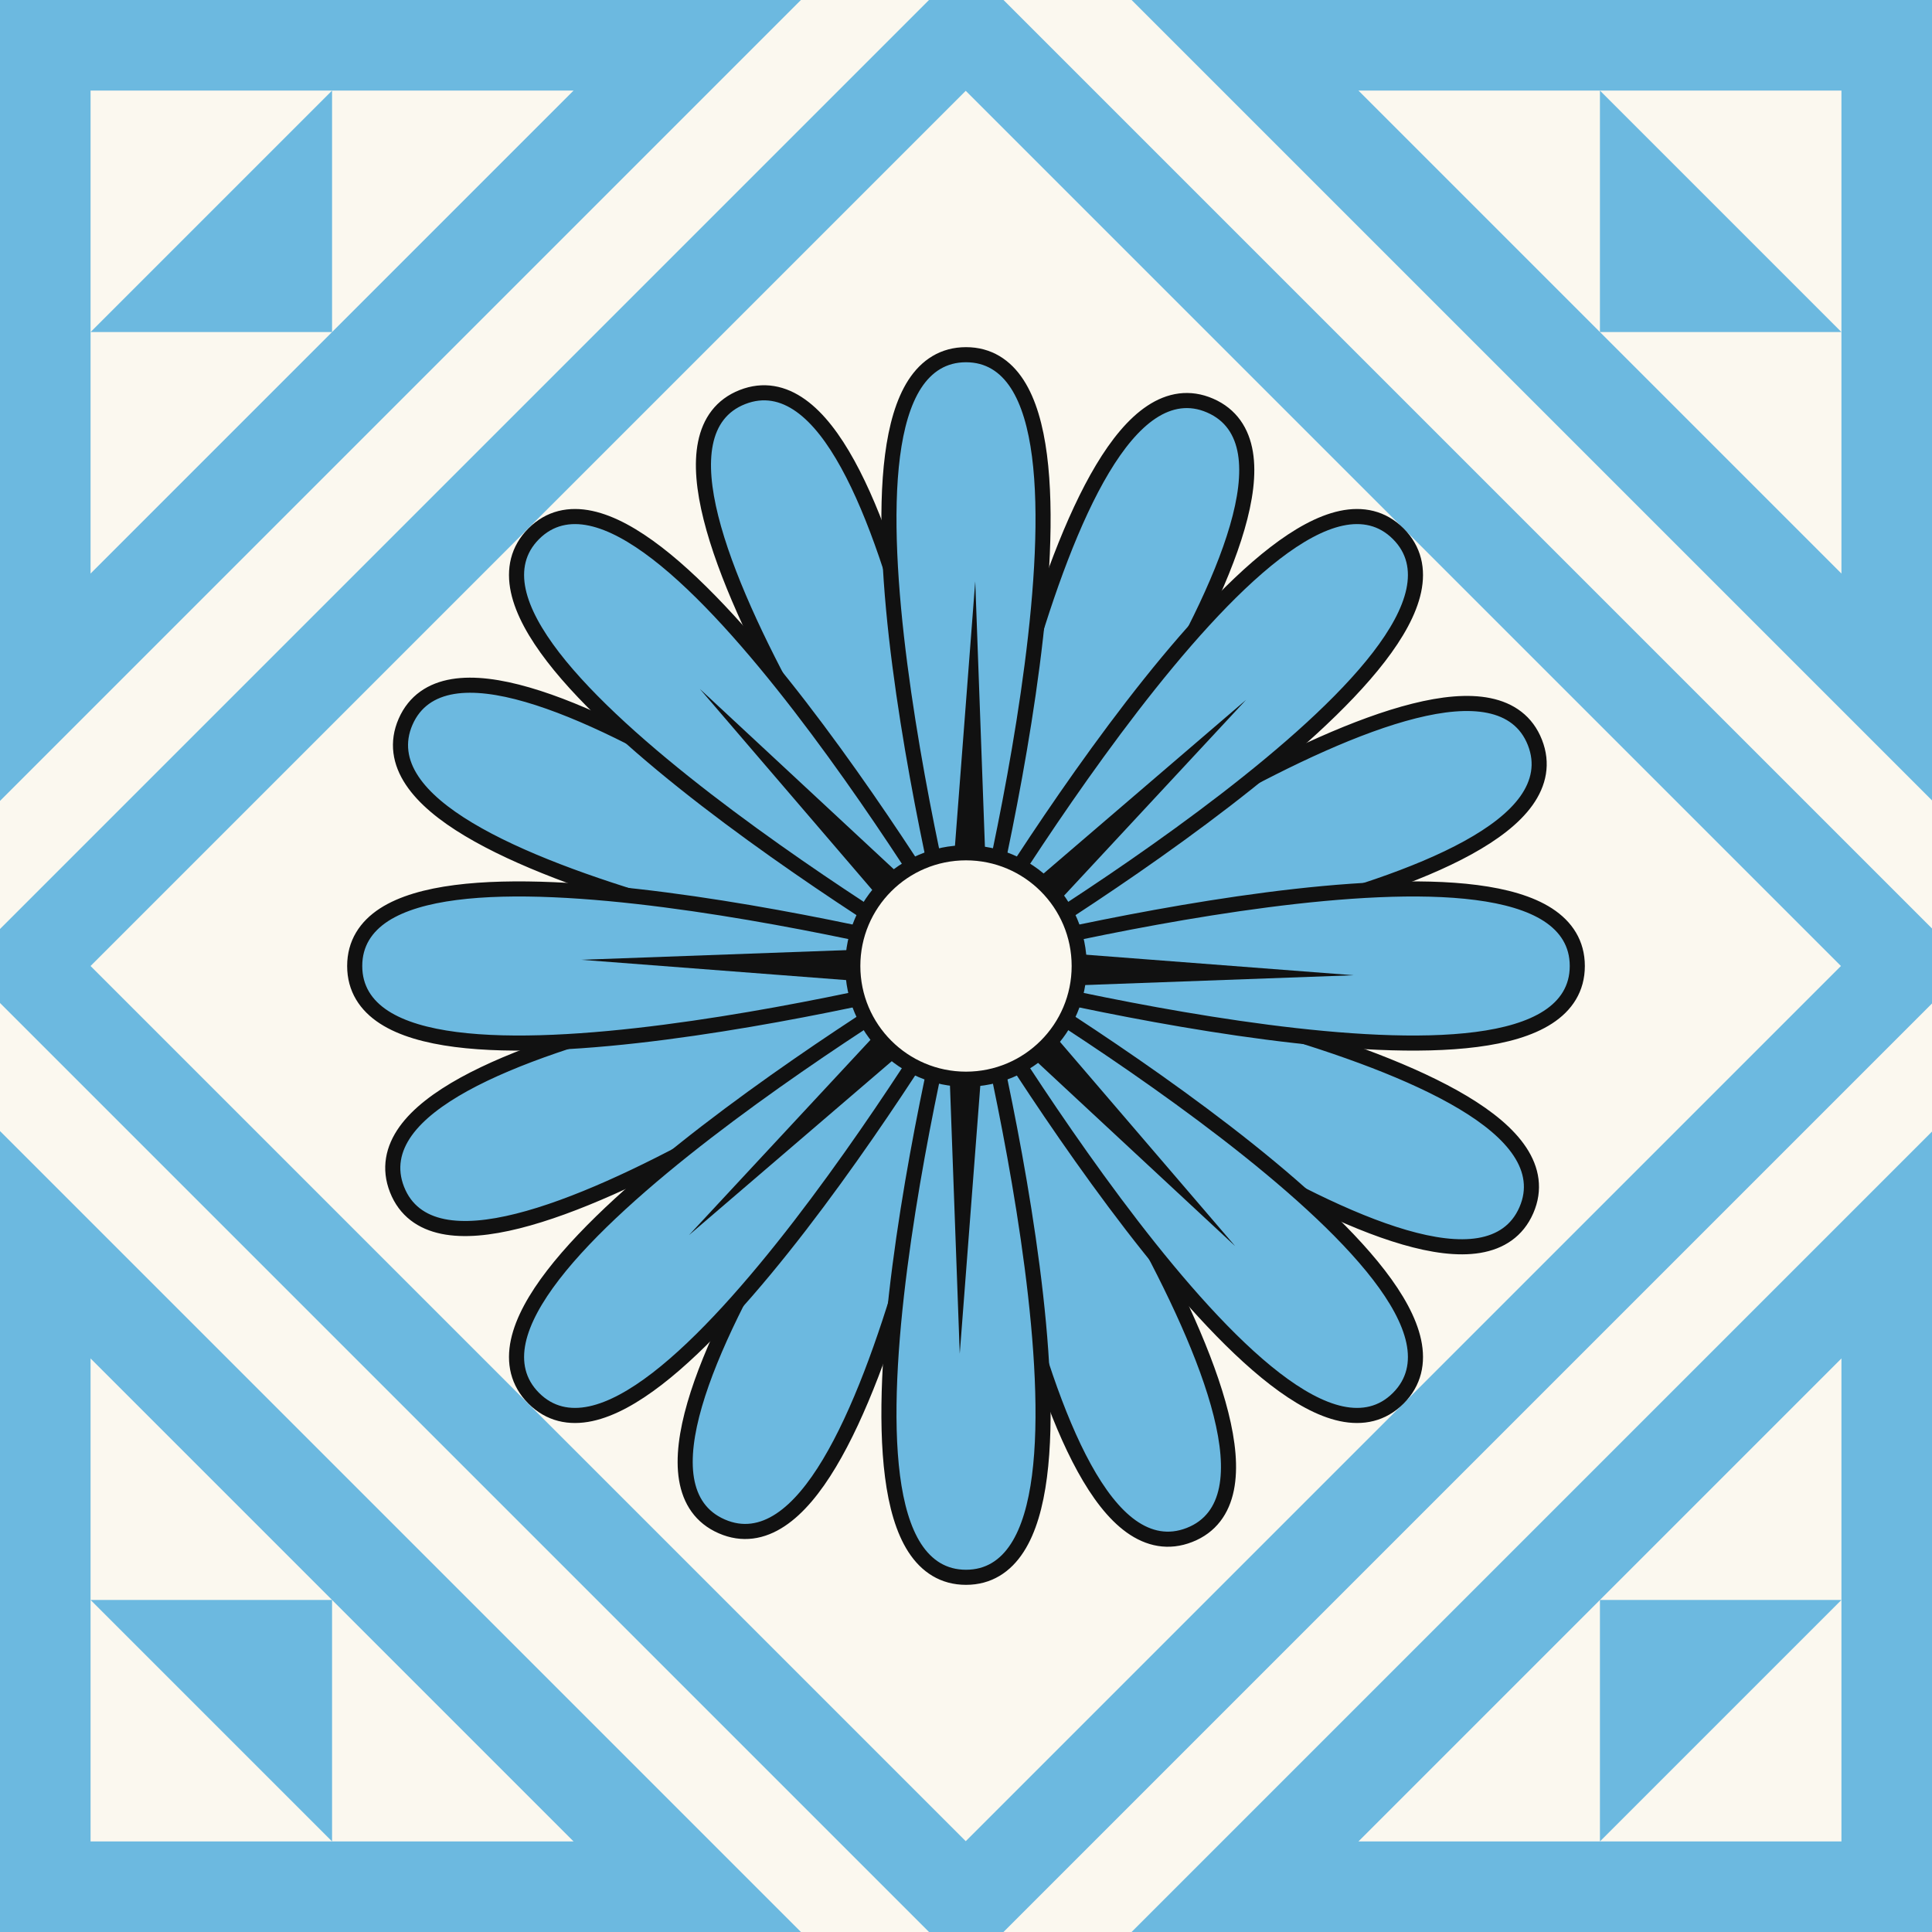
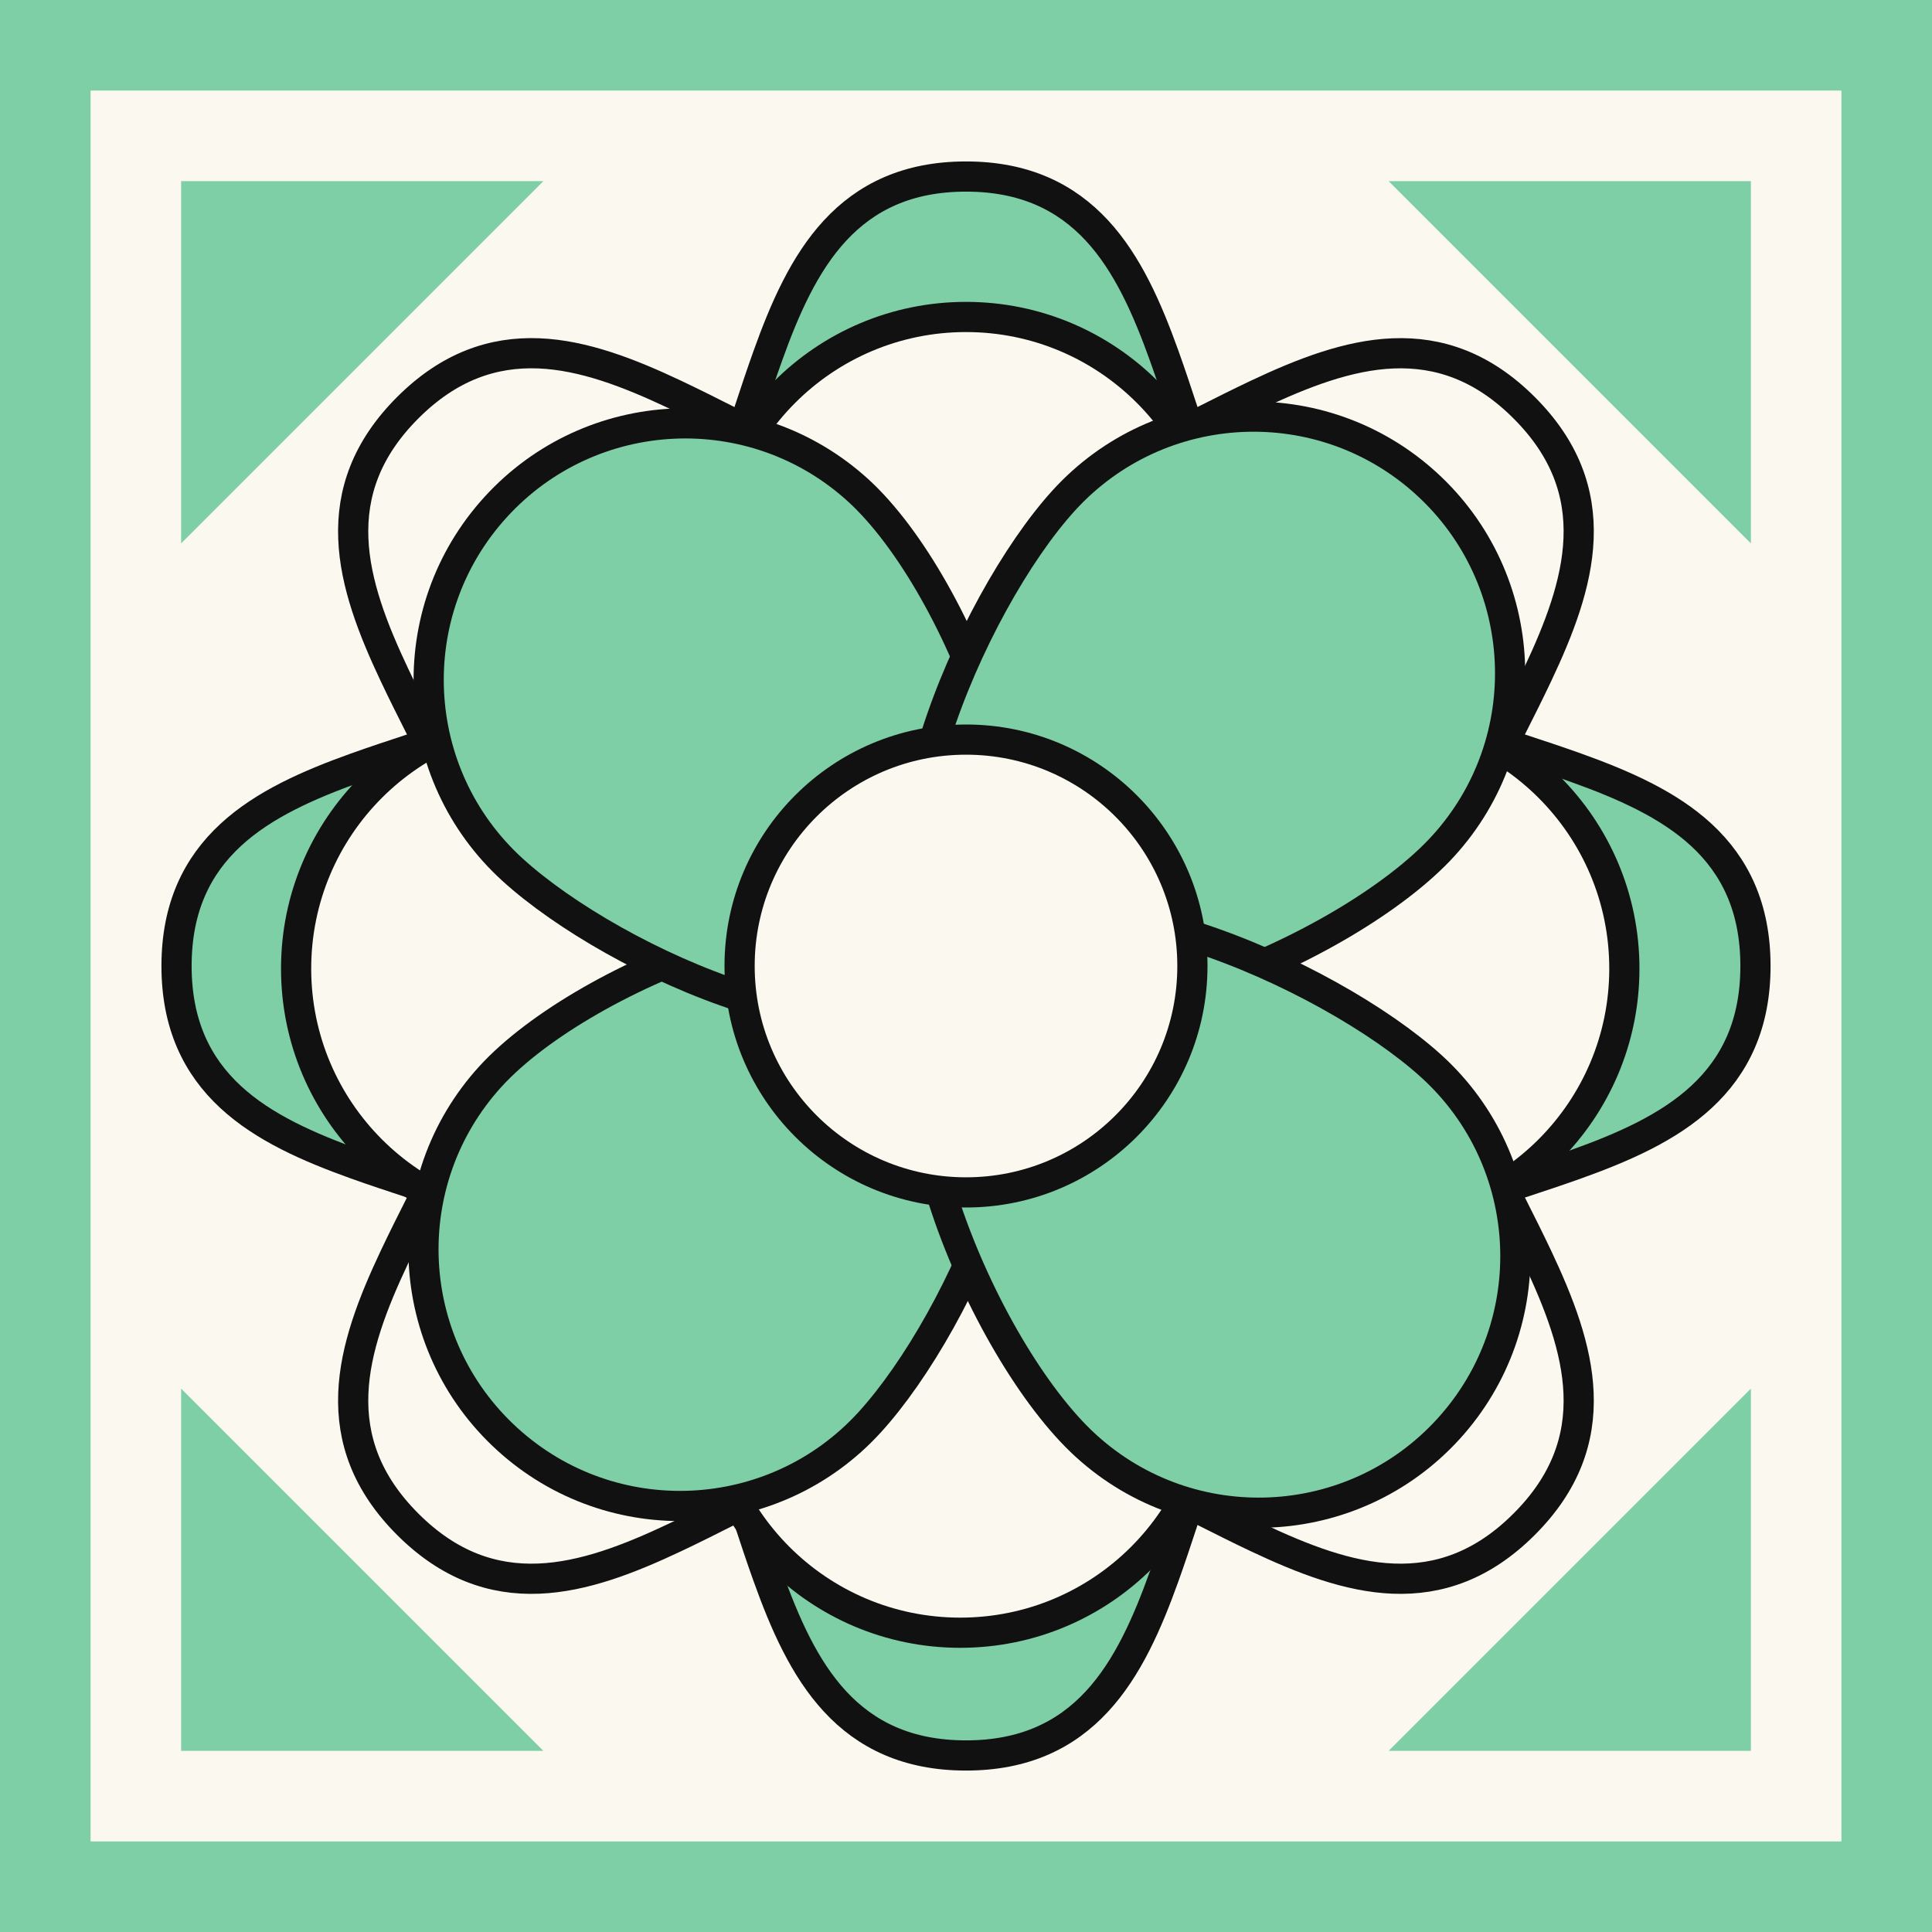
<svg xmlns="http://www.w3.org/2000/svg" width="64" height="64" viewBox="0 0 64 64" fill="none">
-   <g clip-path="url(#clip0_379_2504)">
-     <rect width="64" height="64" fill="#6CB9E0" />
-     <rect x="-3.347" y="32" width="50" height="50" transform="rotate(-45 -3.34743 32)" fill="#6CB9E0" />
-     <rect x="-3.347" y="32" width="50" height="50" transform="rotate(-45 -3.34743 32)" stroke="#FBF8EF" stroke-width="3" />
-     <rect width="41" height="41" transform="translate(3 32) rotate(-45)" fill="#FBF8EF" />
-     <path d="M29.971 29.496C30.307 30.003 30.614 30.453 30.875 30.833C30.505 30.558 30.066 30.235 29.572 29.881C28.012 28.758 25.908 27.309 23.737 26.009C21.571 24.711 19.321 23.549 17.473 23.014C16.55 22.746 15.703 22.627 15.006 22.742C14.294 22.86 13.734 23.225 13.435 23.909C13.137 24.593 13.251 25.253 13.65 25.854C14.04 26.443 14.704 26.983 15.528 27.476C17.178 28.465 19.561 29.323 21.986 30.026C24.417 30.731 26.91 31.286 28.795 31.665C29.391 31.784 29.926 31.887 30.38 31.97C29.923 32.037 29.384 32.12 28.785 32.218C26.887 32.527 24.375 32.991 21.921 33.606C19.471 34.22 17.059 34.99 15.373 35.917C14.532 36.381 13.848 36.895 13.437 37.469C13.017 38.056 12.879 38.711 13.152 39.405C13.425 40.1 13.971 40.486 14.678 40.629C15.37 40.77 16.222 40.682 17.153 40.448C19.02 39.98 21.311 38.902 23.523 37.684C25.74 36.464 27.896 35.094 29.496 34.029C30.002 33.693 30.453 33.386 30.833 33.125C30.558 33.495 30.235 33.934 29.88 34.428C28.758 35.988 27.309 38.092 26.008 40.262C24.71 42.429 23.549 44.678 23.013 46.526C22.745 47.449 22.626 48.296 22.741 48.993C22.859 49.705 23.224 50.265 23.908 50.563C24.592 50.862 25.252 50.748 25.853 50.349C26.442 49.959 26.982 49.295 27.475 48.471C28.464 46.821 29.322 44.439 30.025 42.013C30.73 39.583 31.285 37.089 31.664 35.205C31.784 34.609 31.886 34.074 31.97 33.62C32.037 34.077 32.12 34.615 32.218 35.215C32.527 37.112 32.99 39.624 33.605 42.079C34.219 44.528 34.989 46.94 35.917 48.626C36.38 49.467 36.894 50.151 37.468 50.562C38.055 50.982 38.71 51.12 39.404 50.847C40.099 50.575 40.485 50.028 40.628 49.321C40.769 48.629 40.681 47.777 40.447 46.846C39.98 44.98 38.902 42.689 37.684 40.476C36.464 38.259 35.093 36.104 34.029 34.504C33.692 33.998 33.386 33.547 33.125 33.167C33.495 33.442 33.934 33.764 34.427 34.12C35.987 35.242 38.091 36.691 40.262 37.991C42.428 39.289 44.678 40.45 46.526 40.986C47.448 41.254 48.295 41.373 48.992 41.258C49.704 41.14 50.264 40.775 50.562 40.091C50.861 39.407 50.747 38.747 50.348 38.146C49.958 37.557 49.294 37.017 48.471 36.524C46.82 35.535 44.438 34.677 42.013 33.974C39.582 33.269 37.089 32.714 35.205 32.336C34.609 32.216 34.074 32.114 33.62 32.03C34.077 31.963 34.615 31.88 35.215 31.782C37.112 31.473 39.624 31.009 42.078 30.394C44.528 29.78 46.94 29.01 48.625 28.082C49.466 27.619 50.15 27.105 50.561 26.531C50.981 25.944 51.119 25.289 50.846 24.595C50.573 23.9 50.026 23.514 49.319 23.371C48.627 23.23 47.776 23.318 46.845 23.552C44.979 24.02 42.688 25.098 40.476 26.316C38.259 27.536 36.104 28.906 34.503 29.971C33.997 30.308 33.547 30.614 33.167 30.875C33.442 30.505 33.764 30.066 34.119 29.572C35.242 28.012 36.69 25.908 37.991 23.738C39.289 21.571 40.45 19.322 40.985 17.474C41.253 16.551 41.372 15.704 41.257 15.007C41.139 14.295 40.774 13.735 40.09 13.437C39.406 13.138 38.746 13.252 38.145 13.651C37.556 14.041 37.017 14.705 36.523 15.529C35.534 17.179 34.677 19.561 33.974 21.987C33.269 24.417 32.714 26.911 32.335 28.795C32.216 29.391 32.113 29.926 32.03 30.38C31.962 29.923 31.88 29.385 31.782 28.785C31.472 26.888 31.009 24.376 30.393 21.921C29.779 19.472 29.01 17.06 28.081 15.374C27.619 14.533 27.104 13.849 26.529 13.438C25.943 13.018 25.288 12.88 24.594 13.153C23.899 13.426 23.513 13.972 23.37 14.68C23.229 15.372 23.317 16.223 23.551 17.154C24.019 19.021 25.097 21.311 26.315 23.524C27.535 25.741 28.906 27.896 29.971 29.496Z" fill="#6CB9E0" stroke="#111111" stroke-width="0.5" />
-     <path d="M31.027 28.928C31.155 29.522 31.275 30.053 31.38 30.503C31.136 30.111 30.845 29.65 30.516 29.14C29.474 27.524 28.046 25.407 26.501 23.402C24.959 21.402 23.29 19.498 21.766 18.324C21.005 17.738 20.26 17.317 19.57 17.169C18.864 17.018 18.209 17.153 17.681 17.681C17.153 18.209 17.018 18.864 17.169 19.57C17.317 20.26 17.738 21.005 18.324 21.766C19.498 23.29 21.402 24.959 23.402 26.501C25.407 28.046 27.524 29.474 29.14 30.516C29.65 30.845 30.111 31.136 30.503 31.38C30.053 31.275 29.522 31.155 28.928 31.027C27.049 30.621 24.542 30.134 22.032 29.809C19.528 29.485 17.001 29.319 15.093 29.566C14.141 29.689 13.316 29.919 12.723 30.302C12.118 30.695 11.75 31.254 11.75 32C11.75 32.746 12.118 33.305 12.723 33.697C13.316 34.081 14.141 34.311 15.093 34.434C17.001 34.681 19.528 34.516 22.032 34.191C24.542 33.866 27.049 33.379 28.928 32.973C29.522 32.845 30.053 32.725 30.503 32.62C30.111 32.864 29.65 33.155 29.14 33.484C27.524 34.526 25.407 35.955 23.402 37.499C21.402 39.041 19.498 40.71 18.324 42.234C17.738 42.995 17.317 43.74 17.169 44.43C17.018 45.136 17.153 45.791 17.681 46.319C18.209 46.847 18.864 46.982 19.57 46.831C20.26 46.683 21.005 46.262 21.766 45.676C23.29 44.502 24.959 42.598 26.501 40.598C28.046 38.593 29.474 36.476 30.516 34.86C30.845 34.35 31.136 33.889 31.38 33.497C31.275 33.947 31.155 34.478 31.027 35.072C30.621 36.951 30.134 39.458 29.809 41.968C29.485 44.472 29.319 46.999 29.566 48.907C29.689 49.859 29.919 50.684 30.302 51.276C30.695 51.882 31.254 52.25 32 52.25C32.746 52.25 33.305 51.882 33.697 51.276C34.081 50.684 34.311 49.859 34.434 48.907C34.681 46.999 34.516 44.472 34.191 41.968C33.866 39.458 33.379 36.951 32.973 35.072C32.845 34.478 32.725 33.947 32.62 33.497C32.864 33.889 33.155 34.35 33.484 34.86C34.526 36.476 35.955 38.593 37.499 40.598C39.041 42.598 40.71 44.502 42.234 45.676C42.995 46.262 43.74 46.683 44.43 46.831C45.136 46.982 45.791 46.847 46.319 46.319C46.847 45.791 46.982 45.136 46.831 44.43C46.683 43.74 46.262 42.995 45.676 42.234C44.502 40.71 42.598 39.041 40.598 37.499C38.593 35.955 36.476 34.526 34.86 33.484C34.35 33.155 33.889 32.864 33.497 32.62C33.947 32.725 34.478 32.845 35.072 32.973C36.951 33.379 39.458 33.866 41.968 34.191C44.472 34.516 46.999 34.681 48.907 34.434C49.859 34.311 50.684 34.081 51.276 33.697C51.882 33.305 52.25 32.746 52.25 32C52.25 31.254 51.882 30.695 51.276 30.302C50.684 29.919 49.859 29.689 48.907 29.566C46.999 29.319 44.472 29.485 41.968 29.809C39.458 30.134 36.951 30.621 35.072 31.027C34.478 31.155 33.947 31.275 33.497 31.38C33.889 31.136 34.35 30.845 34.86 30.516C36.476 29.474 38.593 28.046 40.598 26.501C42.598 24.959 44.502 23.29 45.676 21.766C46.262 21.005 46.683 20.26 46.831 19.57C46.982 18.864 46.847 18.209 46.319 17.681C45.791 17.153 45.136 17.018 44.43 17.169C43.74 17.317 42.995 17.738 42.234 18.324C40.71 19.498 39.041 21.402 37.499 23.402C35.955 25.407 34.526 27.524 33.484 29.14C33.155 29.65 32.864 30.111 32.62 30.503C32.725 30.053 32.845 29.522 32.973 28.928C33.379 27.049 33.866 24.542 34.191 22.032C34.516 19.528 34.681 17.001 34.434 15.093C34.311 14.141 34.081 13.316 33.697 12.723C33.305 12.118 32.746 11.75 32 11.75C31.254 11.75 30.695 12.118 30.302 12.723C29.919 13.316 29.689 14.141 29.566 15.093C29.319 17.001 29.485 19.528 29.809 22.032C30.134 24.542 30.621 27.049 31.027 28.928Z" fill="#6CB9E0" stroke="#111111" stroke-width="0.5" />
-     <path d="M32.306 19.256L32.717 30.526L41.277 23.184L33.599 31.444L44.843 32.306L33.573 32.717L40.915 41.278L32.655 33.599L31.793 44.844L31.382 33.574L22.822 40.916L30.5 32.656L19.256 31.794L30.526 31.383L23.184 22.822L31.444 30.501L32.306 19.256Z" fill="#111111" />
-     <rect x="28.25" y="28.25" width="7.5" height="7.5" rx="3.75" fill="#FBF8EF" stroke="#111111" stroke-width="0.5" />
-     <path d="M61 45V61H45L61 45Z" fill="#FBF8EF" />
-     <path d="M45 3H61V19L45 3Z" fill="#FBF8EF" />
-     <path d="M19 3H3V19L19 3Z" fill="#FBF8EF" />
-     <path d="M19 61H3V45L19 61Z" fill="#FBF8EF" />
-     <path d="M3 53H11V61L3 53Z" fill="#6CB9E0" />
-     <path d="M11 3V11H3L11 3Z" fill="#6CB9E0" />
-     <path d="M61 11L53 11V3L61 11Z" fill="#6CB9E0" />
-     <path d="M53 61V53H61L53 61Z" fill="#6CB9E0" />
-   </g>
-   <defs>
-     <clipPath id="clip0_379_2504">
-       <rect width="64" height="64" fill="white" />
-     </clipPath>
-   </defs>
+   <rect width="64" height="64" fill="#7ECEA6" />
+   <rect width="58" height="58" transform="matrix(0 -1 1 0 3 61)" fill="#FBF8EF" />
+   <path d="M21.032 21.032C19.828 22.236 18.321 23.055 16.703 23.714C15.675 24.133 14.642 24.474 13.617 24.813C13.004 25.015 12.395 25.216 11.792 25.432C10.222 25.995 8.735 26.648 7.644 27.656C6.526 28.688 5.848 30.067 5.848 32C5.848 33.933 6.526 35.312 7.644 36.344C8.735 37.352 10.222 38.005 11.792 38.568C12.395 38.784 13.004 38.985 13.617 39.187C14.642 39.526 15.675 39.867 16.703 40.286C18.321 40.946 19.828 41.764 21.032 42.968C22.236 44.172 23.055 45.679 23.714 47.297C24.133 48.325 24.475 49.359 24.813 50.383C25.015 50.996 25.216 51.605 25.433 52.208C25.995 53.778 26.648 55.264 27.656 56.356C28.688 57.474 30.067 58.152 32 58.152C33.933 58.152 35.312 57.474 36.344 56.356C37.352 55.265 38.005 53.778 38.568 52.208C38.784 51.606 38.985 50.996 39.187 50.383C39.526 49.359 39.867 48.325 40.286 47.297C40.946 45.679 41.764 44.172 42.969 42.968C44.173 41.764 45.679 40.946 47.298 40.286C48.325 39.867 49.359 39.526 50.383 39.187C50.996 38.985 51.606 38.783 52.209 38.567C53.779 38.005 55.265 37.352 56.357 36.343C57.474 35.312 58.152 33.933 58.152 32C58.152 30.067 57.474 28.688 56.357 27.656C55.265 26.648 53.778 25.995 52.208 25.432C51.606 25.216 50.996 25.015 50.383 24.813C49.359 24.474 48.325 24.133 47.298 23.714C45.679 23.054 44.173 22.236 42.969 21.032C41.764 19.828 40.946 18.321 40.286 16.703C39.867 15.675 39.526 14.641 39.187 13.617C38.985 13.004 38.784 12.394 38.568 11.792C38.005 10.222 37.352 8.735 36.344 7.643C35.312 6.526 33.934 5.848 32 5.848C30.067 5.848 28.688 6.526 27.657 7.643C26.648 8.735 25.995 10.222 25.433 11.792C25.217 12.394 25.015 13.004 24.813 13.617C24.475 14.641 24.133 15.675 23.715 16.703C23.055 18.321 22.236 19.828 21.032 21.032Z" fill="#7ECEA6" stroke="#111111" />
+   <path d="M16.487 32C16.487 33.703 16 35.347 15.322 36.958C14.892 37.98 14.402 38.953 13.917 39.916C13.627 40.493 13.338 41.066 13.065 41.645C12.353 43.153 11.763 44.666 11.704 46.151C11.643 47.671 12.139 49.125 13.506 50.492C14.873 51.859 16.327 52.355 17.847 52.294C19.332 52.235 20.845 51.645 22.353 50.933C22.932 50.66 23.505 50.371 24.081 50.081C25.045 49.596 26.018 49.106 27.04 48.675C28.651 47.998 30.296 47.511 31.998 47.511C33.701 47.511 35.345 47.998 36.956 48.675C37.979 49.106 38.951 49.596 39.915 50.081C40.491 50.371 41.065 50.66 41.644 50.933C43.152 51.645 44.664 52.235 46.149 52.294C47.669 52.354 49.123 51.859 50.49 50.492C51.858 49.125 52.353 47.671 52.292 46.151C52.233 44.666 51.644 43.154 50.932 41.645C50.658 41.066 50.37 40.493 50.079 39.916C49.594 38.953 49.104 37.98 48.674 36.958C47.996 35.347 47.51 33.703 47.51 32C47.51 30.297 47.996 28.653 48.674 27.042C49.104 26.019 49.594 25.047 50.079 24.083C50.37 23.506 50.658 22.933 50.932 22.354C51.644 20.846 52.233 19.333 52.292 17.848C52.353 16.328 51.858 14.874 50.49 13.507C49.123 12.14 47.669 11.645 46.149 11.706C44.664 11.765 43.152 12.354 41.644 13.066C41.065 13.34 40.491 13.628 39.915 13.919C38.951 14.404 37.979 14.894 36.956 15.324C35.345 16.002 33.701 16.488 31.998 16.488C30.296 16.488 28.651 16.002 27.04 15.324C26.018 14.893 25.045 14.404 24.081 13.919C23.505 13.628 22.932 13.34 22.353 13.066C20.845 12.354 19.332 11.765 17.847 11.705C16.327 11.645 14.873 12.14 13.506 13.507C12.139 14.874 11.643 16.328 11.704 17.848C11.763 19.333 12.353 20.846 13.065 22.354C13.338 22.933 13.627 23.506 13.917 24.083C14.402 25.047 14.892 26.019 15.322 27.042C16 28.653 16.487 30.297 16.487 32Z" stroke="#111111" />
+   <path d="M58 46V58H46L58 46Z" fill="#7ECEA6" />
+   <path d="M46 6H58V18L46 6Z" fill="#7ECEA6" />
+   <path d="M18 6H6V18L18 6Z" fill="#7ECEA6" />
+   <path d="M18 58H6V46L18 58Z" fill="#7ECEA6" />
+   <path d="M32 10.5C27.306 10.5 23.5 14.306 23.5 19C23.5 21.314 24.476 24.749 25.998 27.599C26.761 29.029 27.678 30.342 28.706 31.304C29.731 32.263 30.912 32.914 32.191 32.914C33.474 32.914 34.633 32.261 35.624 31.298C36.617 30.333 37.485 29.018 38.2 27.587C39.626 24.734 40.5 21.304 40.5 19C40.5 14.306 36.694 10.5 32 10.5Z" fill="#FBF8EF" stroke="#111111" />
+   <path d="M32.5 32.086C32.5 30.8 31.826 29.629 30.839 28.622C29.849 27.613 28.5 26.722 27.036 25.983C24.116 24.511 20.616 23.586 18.309 23.586C13.614 23.586 9.809 27.392 9.809 32.086C9.809 36.781 13.614 40.586 18.309 40.586C20.616 40.586 24.116 39.662 27.036 38.19C28.5 37.451 29.849 36.56 30.839 35.55C31.826 34.544 32.5 33.373 32.5 32.086Z" fill="#FBF8EF" stroke="#111111" />
+   <path d="M53.809 32.086C53.809 27.392 50.003 23.586 45.309 23.586C42.999 23.586 39.592 24.512 36.766 25.986C35.349 26.726 34.048 27.618 33.094 28.629C32.143 29.638 31.5 30.807 31.5 32.086C31.5 33.366 32.143 34.535 33.094 35.543C34.048 36.554 35.349 37.447 36.766 38.187C39.592 39.661 42.999 40.586 45.309 40.586C50.003 40.586 53.809 36.781 53.809 32.086Z" fill="#FBF8EF" stroke="#111111" />
+   <path d="M32 31.5C30.717 31.5 29.535 32.164 28.511 33.139C27.484 34.118 26.568 35.452 25.805 36.904C24.284 39.796 23.309 43.273 23.309 45.586C23.309 50.281 27.114 54.086 31.809 54.086C36.503 54.086 40.309 50.281 40.309 45.586C40.309 43.283 39.435 39.811 38.01 36.916C37.295 35.464 36.428 34.127 35.436 33.146C34.446 32.167 33.286 31.5 32 31.5Z" fill="#FBF8EF" stroke="#111111" />
+   <path d="M32.337 31.63C31.395 30.772 30.071 30.431 28.644 30.41C27.211 30.389 25.614 30.69 24.049 31.182C20.932 32.161 17.813 33.942 16.245 35.662C13.083 39.132 13.332 44.508 16.802 47.67C20.271 50.832 25.648 50.583 28.81 47.113C30.353 45.42 32.092 42.404 33.037 39.431C33.51 37.942 33.795 36.433 33.739 35.085C33.684 33.736 33.286 32.495 32.337 31.63Z" fill="#7ECEA6" stroke="#111111" />
+   <path d="M32.369 32.337C33.227 31.396 33.574 30.073 33.603 28.647C33.633 27.214 33.344 25.617 32.863 24.05C31.906 20.933 30.148 17.811 28.426 16.242C24.956 13.08 19.58 13.329 16.418 16.799C13.256 20.268 13.505 25.645 16.975 28.807C18.667 30.349 21.66 32.089 24.612 33.035C26.09 33.509 27.588 33.794 28.929 33.739C30.27 33.684 31.505 33.285 32.369 32.337Z" fill="#7ECEA6" stroke="#111111" />
+   <path d="M47.25 16.019C43.78 12.857 38.404 13.106 35.242 16.576C33.696 18.272 31.945 21.367 30.988 24.415C30.509 25.942 30.219 27.489 30.268 28.864C30.318 30.239 30.711 31.502 31.663 32.37C32.61 33.232 33.943 33.551 35.375 33.541C36.813 33.531 38.416 33.191 39.987 32.659C43.116 31.601 46.243 29.743 47.807 28.027C50.969 24.557 50.719 19.181 47.25 16.019Z" fill="#7ECEA6" stroke="#111111" />
+   <path d="M47.981 47.336C51.143 43.866 50.894 38.49 47.424 35.328C45.729 33.784 42.636 32.011 39.588 31.032C38.061 30.542 36.515 30.241 35.139 30.282C33.764 30.323 32.499 30.71 31.63 31.663C30.767 32.611 30.449 33.949 30.459 35.388C30.468 36.834 30.809 38.448 31.34 40.03C32.398 43.179 34.256 46.329 35.973 47.893C39.443 51.055 44.819 50.806 47.981 47.336Z" fill="#7ECEA6" stroke="#111111" />
+   <path d="M24.5 32C24.5 27.858 27.858 24.5 32 24.5C36.142 24.5 39.5 27.858 39.5 32C39.5 36.142 36.142 39.5 32 39.5C27.858 39.5 24.5 36.142 24.5 32Z" fill="#FBF8EF" stroke="#111111" />
</svg>
